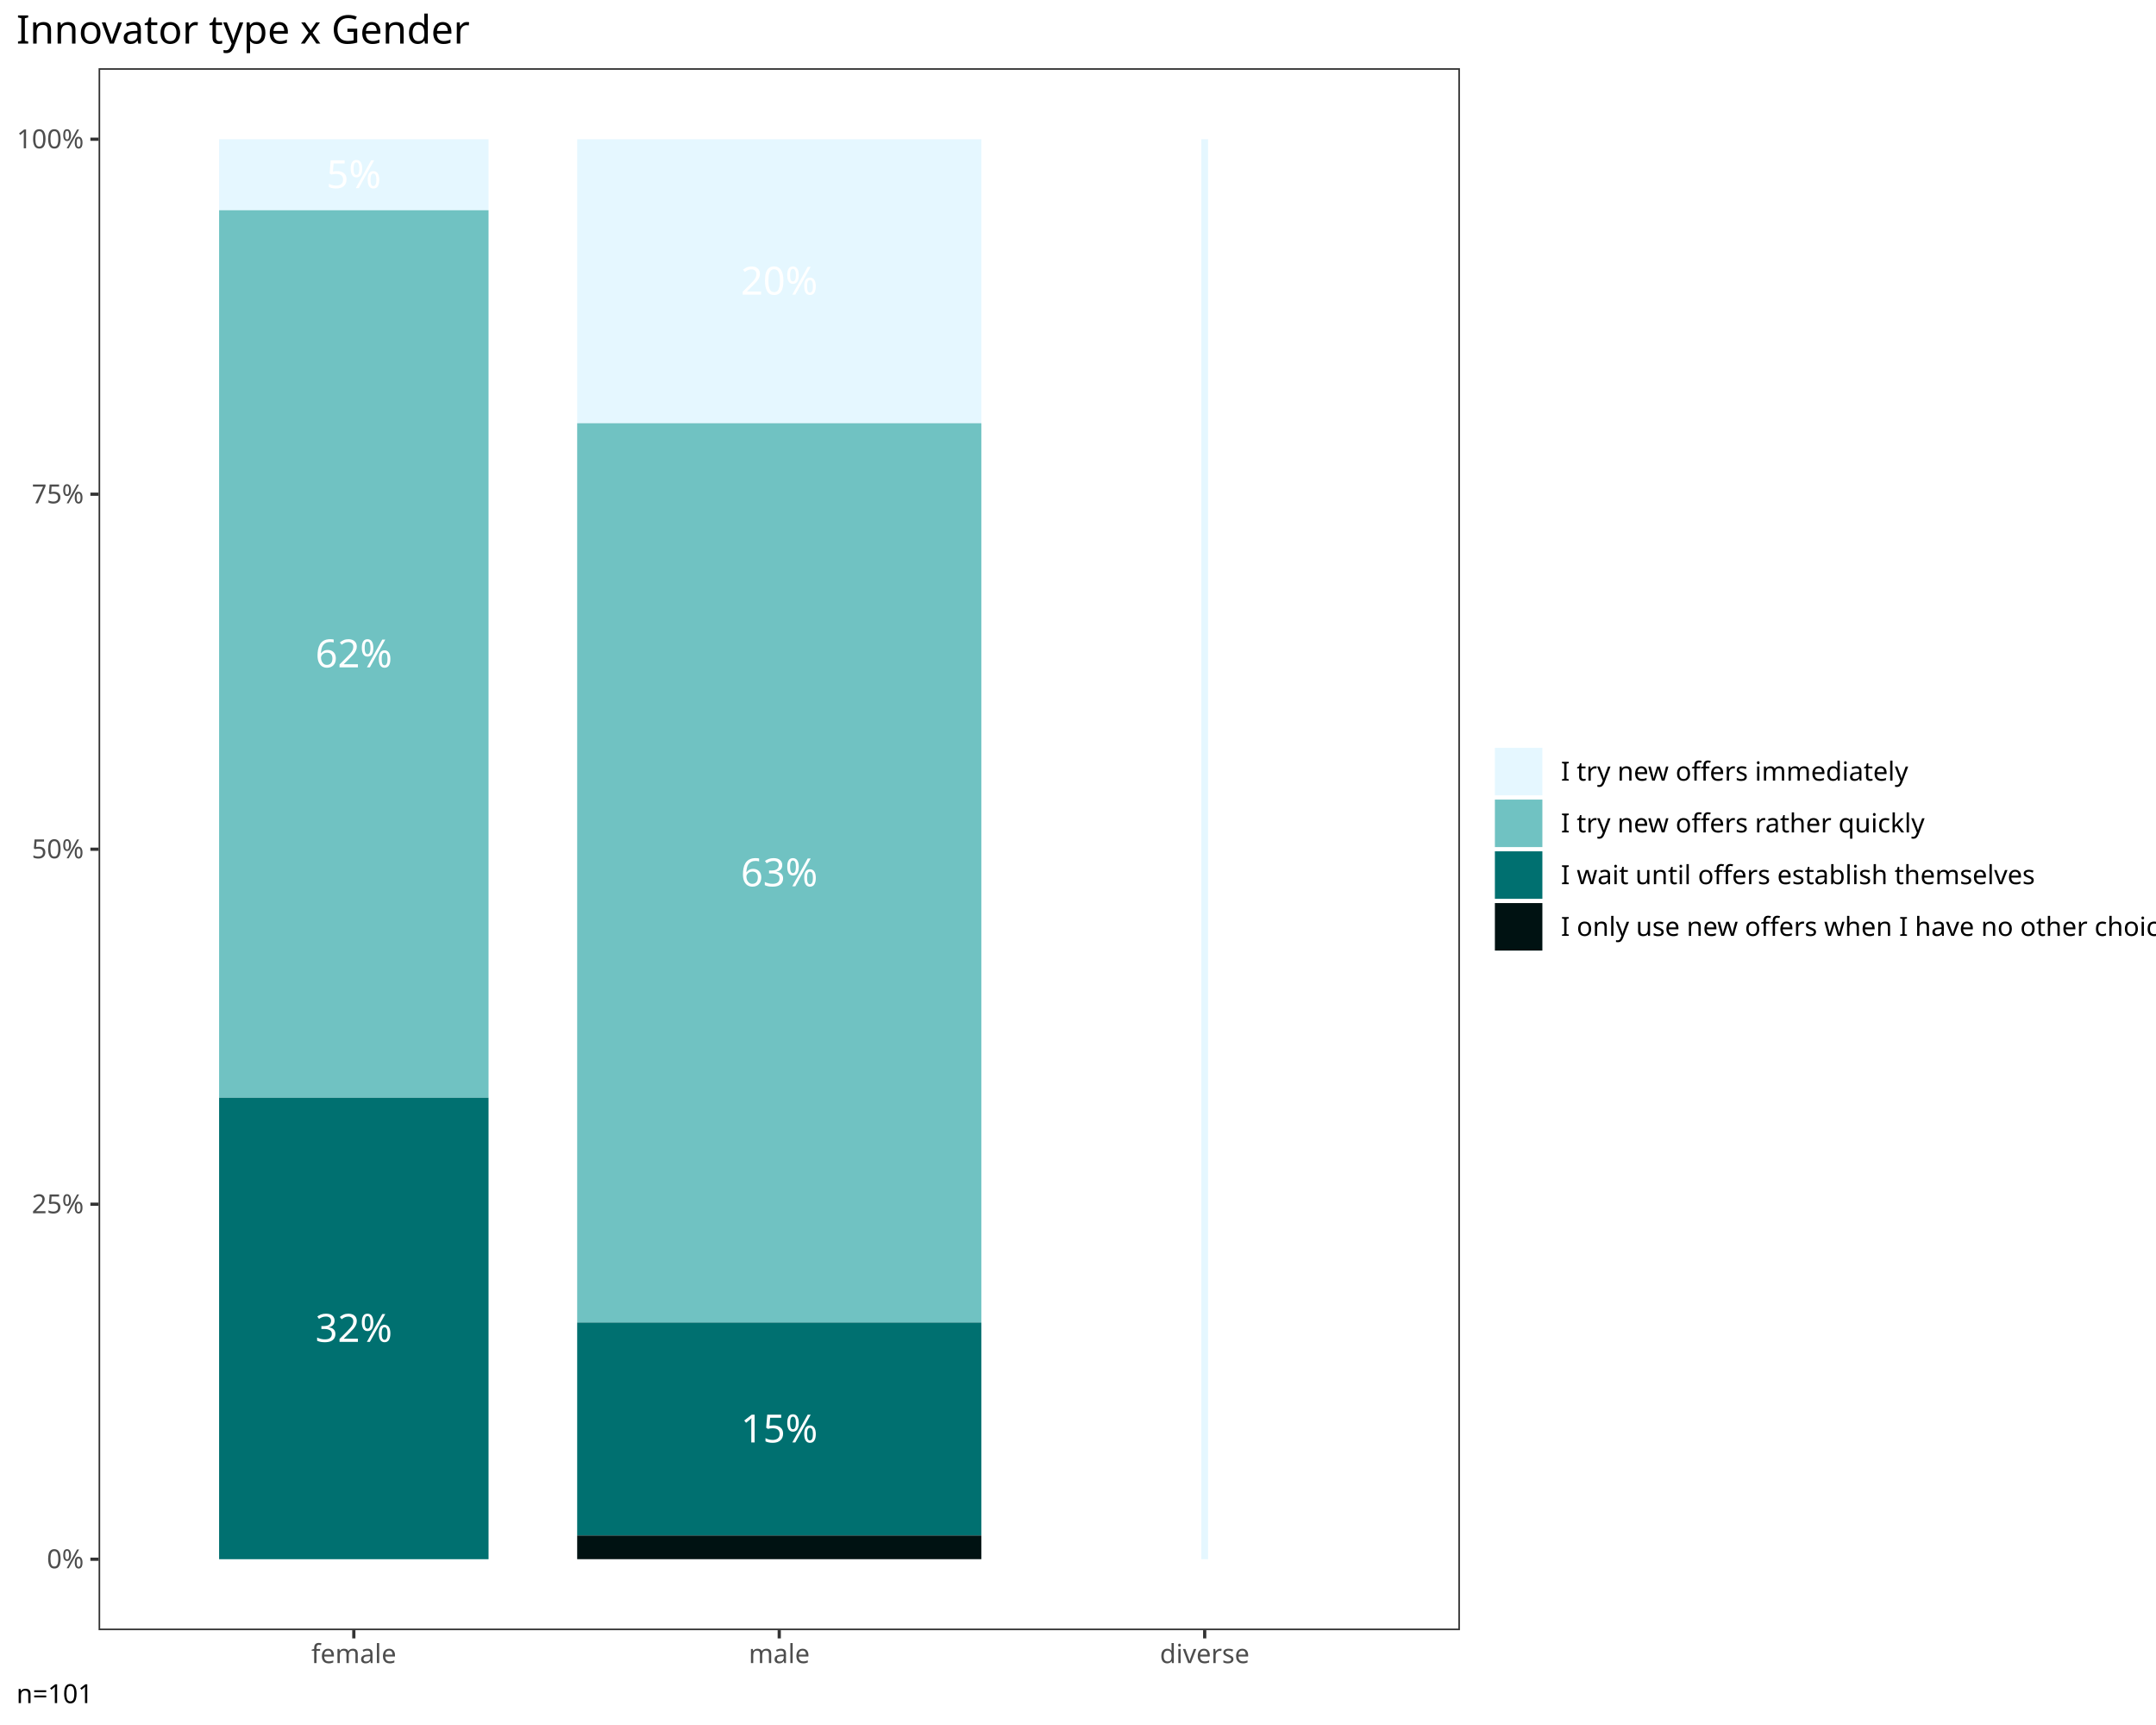
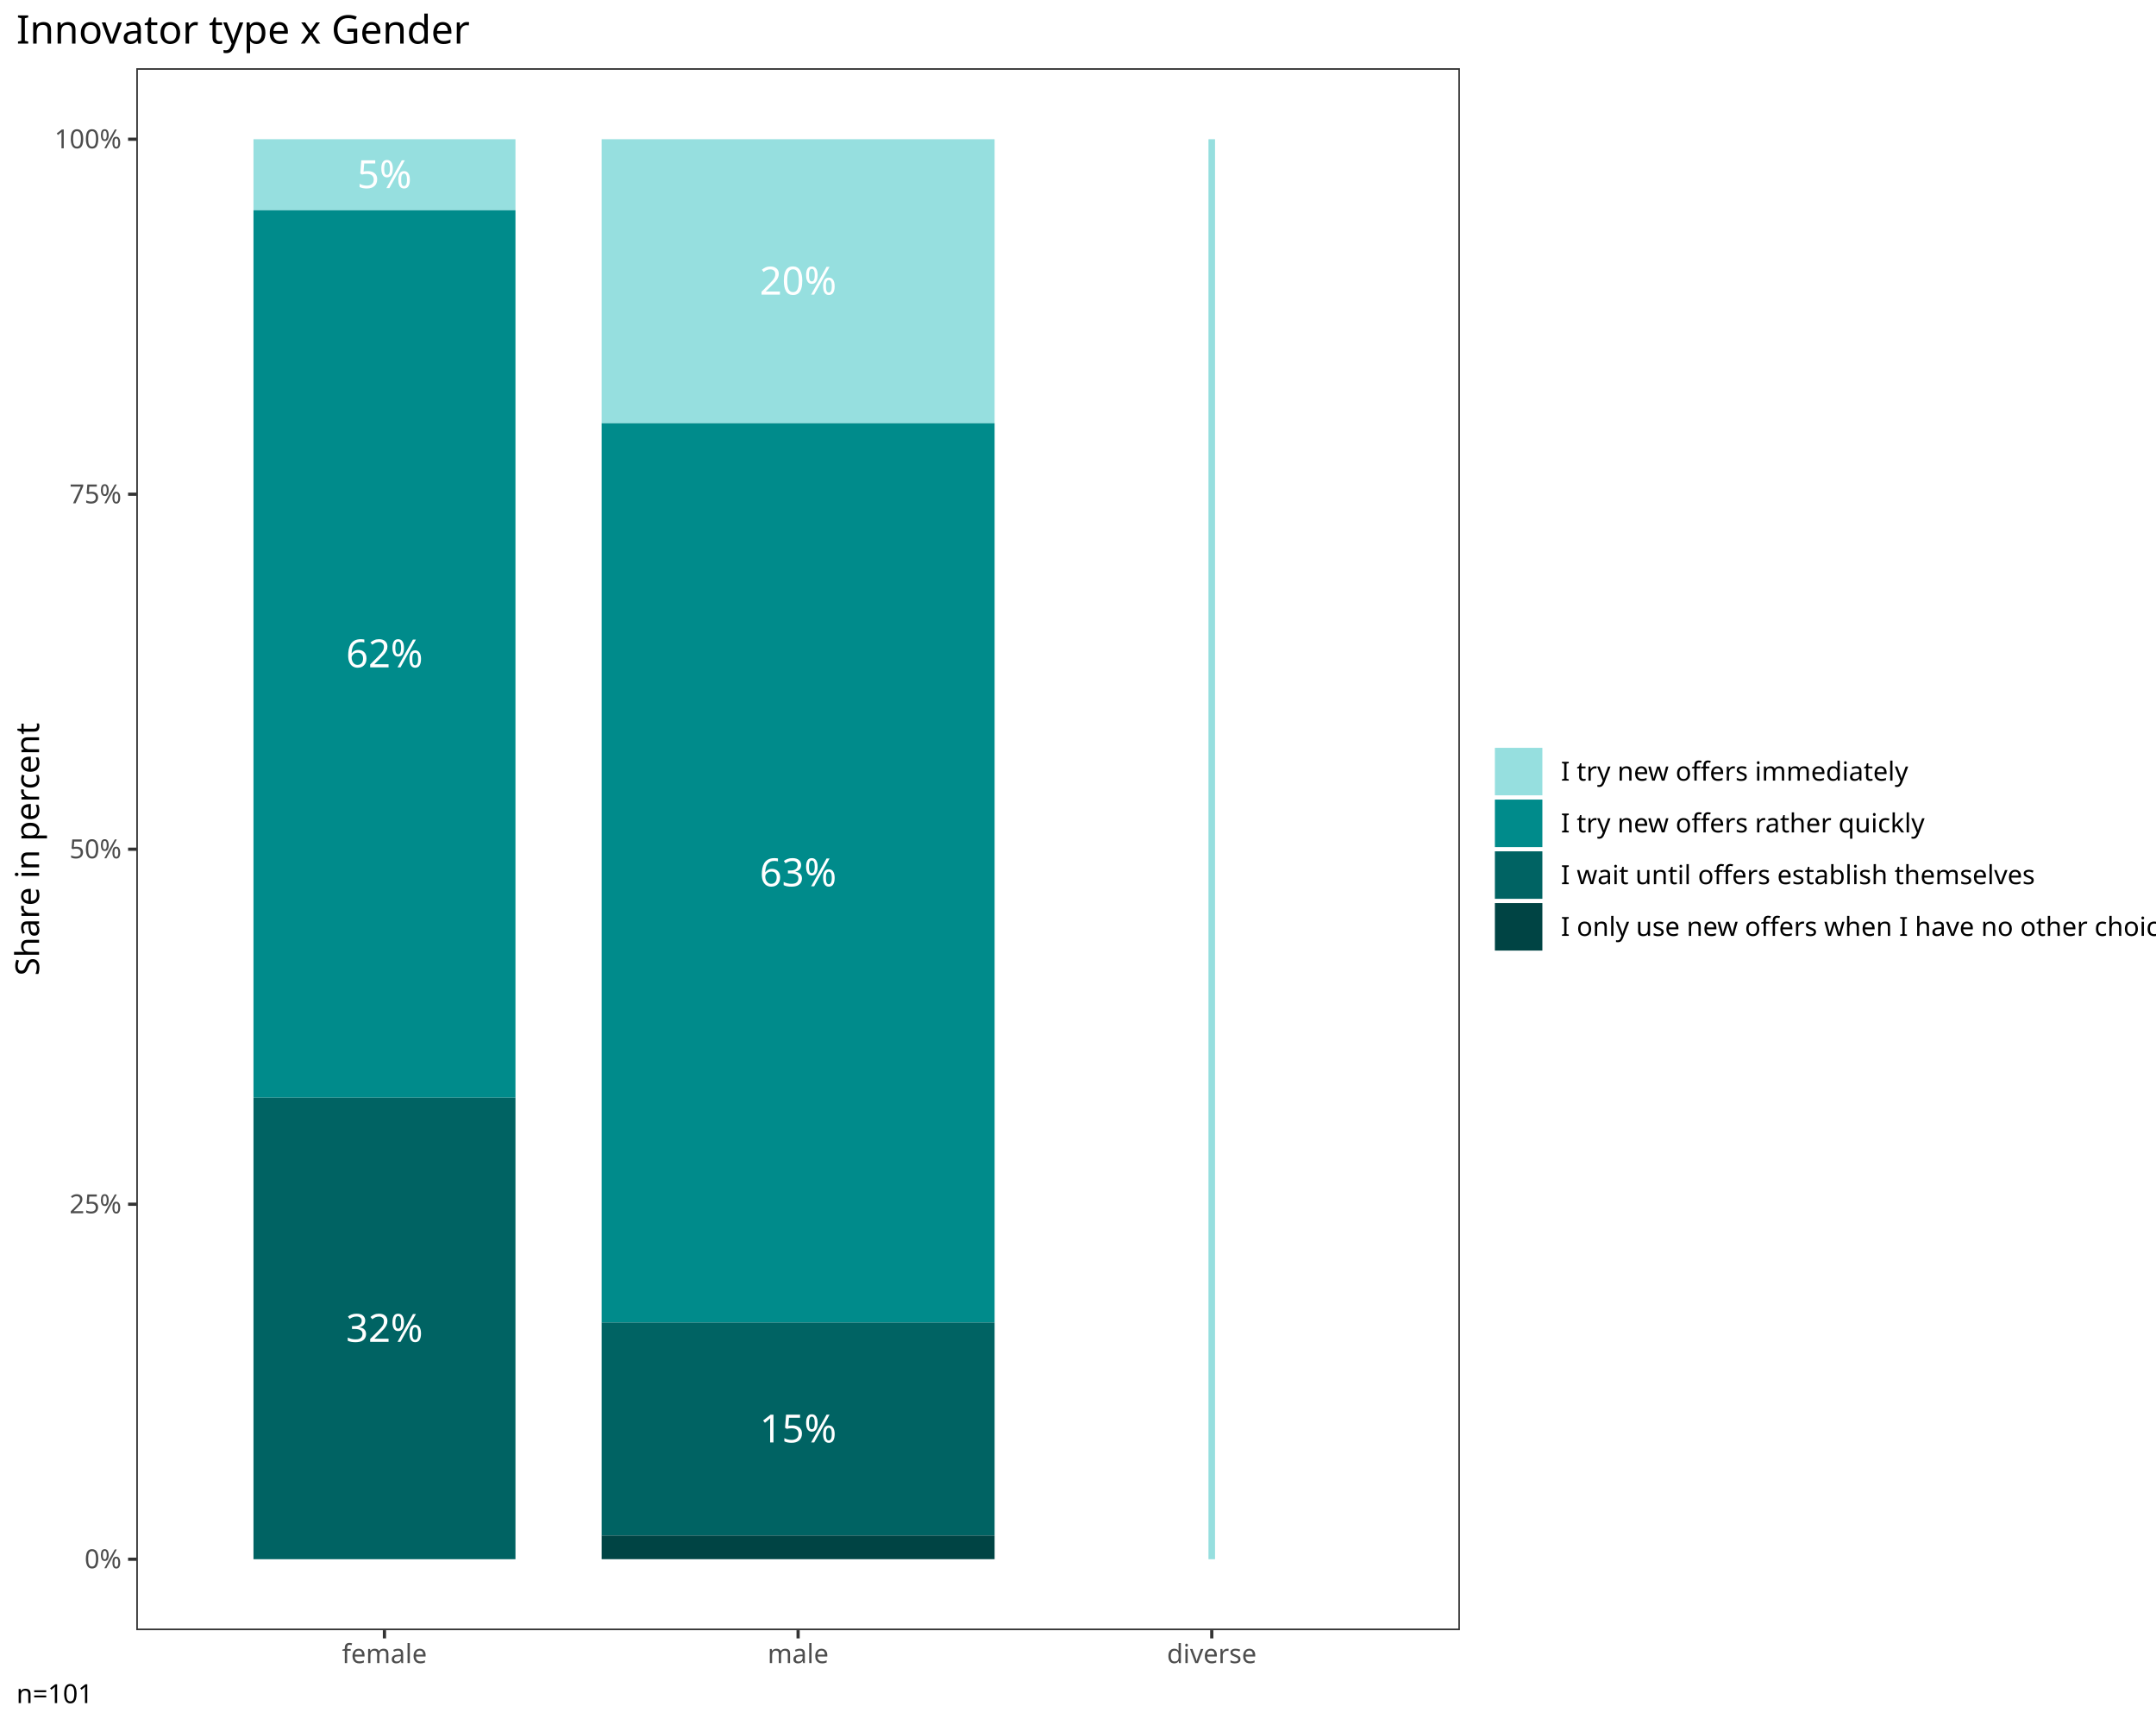
<svg xmlns="http://www.w3.org/2000/svg" class="svglite" data-engine-version="2.0" width="720.00pt" height="576.00pt" viewBox="0 0 720.00 576.00">
  <defs>
    <style type="text/css">
    .svglite line, .svglite polyline, .svglite polygon, .svglite path, .svglite rect, .svglite circle {
      fill: none;
      stroke: #000000;
      stroke-linecap: round;
      stroke-linejoin: round;
      stroke-miterlimit: 10.00;
    }
  </style>
  </defs>
  <rect width="100%" height="100%" style="stroke: none; fill: #FFFFFF;" />
  <defs>
    <clipPath id="cpMC4wMHw3MjAuMDB8MC4wMHw1NzYuMDA=">
      <rect x="0.00" y="0.00" width="720.00" height="576.00" />
    </clipPath>
  </defs>
  <g clip-path="url(#cpMC4wMHw3MjAuMDB8MC4wMHw1NzYuMDA=)">
    <rect x="0.00" y="0.00" width="720.00" height="576.00" style="stroke-width: 1.07; stroke: #FFFFFF; fill: #FFFFFF;" />
  </g>
  <defs>
-     <clipPath id="cpMzIuOTJ8NDg3LjU1fDIyLjc4fDU0NC4zNA==">
-       <rect x="32.92" y="22.78" width="454.63" height="521.56" />
+     <clipPath id="cpNDUuNTF8NDg3LjU1fDIyLjc4fDU0NC4zNA==">
+       <rect x="45.51" y="22.78" width="442.04" height="521.56" />
    </clipPath>
  </defs>
-   <g clip-path="url(#cpMzIuOTJ8NDg3LjU1fDIyLjc4fDU0NC4zNA==)">
-     <rect x="32.92" y="22.78" width="454.63" height="521.56" style="stroke-width: 1.07; stroke: none; fill: #FFFFFF;" />
-     <rect x="73.17" y="46.49" width="89.98" height="23.71" style="stroke-width: 1.07; stroke: none; stroke-linecap: butt; stroke-linejoin: miter; fill: #E5F7FF;" />
-     <rect x="73.17" y="70.20" width="89.98" height="296.34" style="stroke-width: 1.07; stroke: none; stroke-linecap: butt; stroke-linejoin: miter; fill: #70C2C2;" />
-     <rect x="73.17" y="366.54" width="89.98" height="154.10" style="stroke-width: 1.07; stroke: none; stroke-linecap: butt; stroke-linejoin: miter; fill: #007070;" />
-     <rect x="192.75" y="46.49" width="134.97" height="94.83" style="stroke-width: 1.07; stroke: none; stroke-linecap: butt; stroke-linejoin: miter; fill: #E5F7FF;" />
-     <rect x="192.75" y="141.32" width="134.97" height="300.29" style="stroke-width: 1.07; stroke: none; stroke-linecap: butt; stroke-linejoin: miter; fill: #70C2C2;" />
-     <rect x="192.75" y="441.61" width="134.97" height="71.12" style="stroke-width: 1.07; stroke: none; stroke-linecap: butt; stroke-linejoin: miter; fill: #007070;" />
-     <rect x="192.75" y="512.73" width="134.97" height="7.90" style="stroke-width: 1.07; stroke: none; stroke-linecap: butt; stroke-linejoin: miter; fill: #001212;" />
-     <rect x="401.18" y="46.49" width="2.25" height="474.15" style="stroke-width: 1.07; stroke: none; stroke-linecap: butt; stroke-linejoin: miter; fill: #E5F7FF;" />
-     <text x="118.16" y="62.82" text-anchor="middle" style="font-size: 13.00px; fill: #FFFFFF; font-family: sans;" textLength="18.79px" lengthAdjust="spacingAndGlyphs">5%</text>
-     <text x="118.16" y="222.84" text-anchor="middle" style="font-size: 13.00px; fill: #FFFFFF; font-family: sans;" textLength="26.02px" lengthAdjust="spacingAndGlyphs">62%</text>
-     <text x="118.16" y="448.06" text-anchor="middle" style="font-size: 13.00px; fill: #FFFFFF; font-family: sans;" textLength="26.02px" lengthAdjust="spacingAndGlyphs">32%</text>
-     <text x="260.23" y="98.38" text-anchor="middle" style="font-size: 13.00px; fill: #FFFFFF; font-family: sans;" textLength="26.02px" lengthAdjust="spacingAndGlyphs">20%</text>
-     <text x="260.23" y="295.94" text-anchor="middle" style="font-size: 13.00px; fill: #FFFFFF; font-family: sans;" textLength="26.02px" lengthAdjust="spacingAndGlyphs">63%</text>
-     <text x="260.23" y="481.65" text-anchor="middle" style="font-size: 13.00px; fill: #FFFFFF; font-family: sans;" textLength="26.02px" lengthAdjust="spacingAndGlyphs">15%</text>
-     <rect x="32.92" y="22.78" width="454.63" height="521.56" style="stroke-width: 1.07; stroke: #333333;" />
+   <g clip-path="url(#cpNDUuNTF8NDg3LjU1fDIyLjc4fDU0NC4zNA==)">
+     <rect x="45.51" y="22.78" width="442.04" height="521.56" style="stroke-width: 1.07; stroke: none; fill: #FFFFFF;" />
+     <rect x="84.65" y="46.49" width="87.49" height="23.71" style="stroke-width: 1.07; stroke: none; stroke-linecap: butt; stroke-linejoin: miter; fill: #96DFDF;" />
+     <rect x="84.65" y="70.20" width="87.49" height="296.34" style="stroke-width: 1.07; stroke: none; stroke-linecap: butt; stroke-linejoin: miter; fill: #008B8B;" />
+     <rect x="84.65" y="366.54" width="87.49" height="154.10" style="stroke-width: 1.07; stroke: none; stroke-linecap: butt; stroke-linejoin: miter; fill: #006363;" />
+     <rect x="200.92" y="46.49" width="131.23" height="94.83" style="stroke-width: 1.07; stroke: none; stroke-linecap: butt; stroke-linejoin: miter; fill: #96DFDF;" />
+     <rect x="200.92" y="141.32" width="131.23" height="300.29" style="stroke-width: 1.07; stroke: none; stroke-linecap: butt; stroke-linejoin: miter; fill: #008B8B;" />
+     <rect x="200.92" y="441.61" width="131.23" height="71.12" style="stroke-width: 1.07; stroke: none; stroke-linecap: butt; stroke-linejoin: miter; fill: #006363;" />
+     <rect x="200.92" y="512.73" width="131.23" height="7.90" style="stroke-width: 1.07; stroke: none; stroke-linecap: butt; stroke-linejoin: miter; fill: #004444;" />
+     <rect x="403.57" y="46.49" width="2.19" height="474.15" style="stroke-width: 1.07; stroke: none; stroke-linecap: butt; stroke-linejoin: miter; fill: #96DFDF;" />
+     <text x="128.39" y="62.82" text-anchor="middle" style="font-size: 13.00px; fill: #FFFFFF; font-family: sans;" textLength="18.79px" lengthAdjust="spacingAndGlyphs">5%</text>
+     <text x="128.39" y="222.84" text-anchor="middle" style="font-size: 13.00px; fill: #FFFFFF; font-family: sans;" textLength="26.02px" lengthAdjust="spacingAndGlyphs">62%</text>
+     <text x="128.39" y="448.06" text-anchor="middle" style="font-size: 13.00px; fill: #FFFFFF; font-family: sans;" textLength="26.02px" lengthAdjust="spacingAndGlyphs">32%</text>
+     <text x="266.53" y="98.38" text-anchor="middle" style="font-size: 13.00px; fill: #FFFFFF; font-family: sans;" textLength="26.02px" lengthAdjust="spacingAndGlyphs">20%</text>
+     <text x="266.53" y="295.94" text-anchor="middle" style="font-size: 13.00px; fill: #FFFFFF; font-family: sans;" textLength="26.02px" lengthAdjust="spacingAndGlyphs">63%</text>
+     <text x="266.53" y="481.65" text-anchor="middle" style="font-size: 13.00px; fill: #FFFFFF; font-family: sans;" textLength="26.02px" lengthAdjust="spacingAndGlyphs">15%</text>
+     <rect x="45.51" y="22.78" width="442.04" height="521.56" style="stroke-width: 1.07; stroke: #333333;" />
  </g>
  <g clip-path="url(#cpMC4wMHw3MjAuMDB8MC4wMHw1NzYuMDA=)">
-     <text x="27.99" y="523.66" text-anchor="end" style="font-size: 8.80px; fill: #4D4D4D; font-family: sans;" textLength="12.72px" lengthAdjust="spacingAndGlyphs">0%</text>
-     <text x="27.99" y="405.13" text-anchor="end" style="font-size: 8.80px; fill: #4D4D4D; font-family: sans;" textLength="17.61px" lengthAdjust="spacingAndGlyphs">25%</text>
-     <text x="27.99" y="286.59" text-anchor="end" style="font-size: 8.80px; fill: #4D4D4D; font-family: sans;" textLength="17.61px" lengthAdjust="spacingAndGlyphs">50%</text>
-     <text x="27.99" y="168.06" text-anchor="end" style="font-size: 8.80px; fill: #4D4D4D; font-family: sans;" textLength="17.61px" lengthAdjust="spacingAndGlyphs">75%</text>
-     <text x="27.99" y="49.52" text-anchor="end" style="font-size: 8.80px; fill: #4D4D4D; font-family: sans;" textLength="22.51px" lengthAdjust="spacingAndGlyphs">100%</text>
-     <polyline points="30.18,520.64 32.92,520.64 " style="stroke-width: 1.07; stroke: #333333; stroke-linecap: butt;" />
-     <polyline points="30.18,402.10 32.92,402.10 " style="stroke-width: 1.07; stroke: #333333; stroke-linecap: butt;" />
-     <polyline points="30.18,283.56 32.92,283.56 " style="stroke-width: 1.07; stroke: #333333; stroke-linecap: butt;" />
-     <polyline points="30.18,165.03 32.92,165.03 " style="stroke-width: 1.07; stroke: #333333; stroke-linecap: butt;" />
-     <polyline points="30.18,46.49 32.92,46.49 " style="stroke-width: 1.07; stroke: #333333; stroke-linecap: butt;" />
-     <polyline points="118.16,547.08 118.16,544.34 " style="stroke-width: 1.07; stroke: #333333; stroke-linecap: butt;" />
-     <polyline points="260.23,547.08 260.23,544.34 " style="stroke-width: 1.07; stroke: #333333; stroke-linecap: butt;" />
-     <polyline points="402.31,547.08 402.31,544.34 " style="stroke-width: 1.07; stroke: #333333; stroke-linecap: butt;" />
-     <text x="118.16" y="555.33" text-anchor="middle" style="font-size: 8.80px; fill: #4D4D4D; font-family: sans;" textLength="26.42px" lengthAdjust="spacingAndGlyphs">female</text>
-     <text x="260.23" y="555.33" text-anchor="middle" style="font-size: 8.80px; fill: #4D4D4D; font-family: sans;" textLength="19.08px" lengthAdjust="spacingAndGlyphs">male</text>
-     <text x="402.31" y="555.33" text-anchor="middle" style="font-size: 8.80px; fill: #4D4D4D; font-family: sans;" textLength="28.37px" lengthAdjust="spacingAndGlyphs">diverse</text>
+     <text x="40.58" y="523.66" text-anchor="end" style="font-size: 8.80px; fill: #4D4D4D; font-family: sans;" textLength="12.72px" lengthAdjust="spacingAndGlyphs">0%</text>
+     <text x="40.58" y="405.13" text-anchor="end" style="font-size: 8.80px; fill: #4D4D4D; font-family: sans;" textLength="17.61px" lengthAdjust="spacingAndGlyphs">25%</text>
+     <text x="40.58" y="286.59" text-anchor="end" style="font-size: 8.80px; fill: #4D4D4D; font-family: sans;" textLength="17.61px" lengthAdjust="spacingAndGlyphs">50%</text>
+     <text x="40.58" y="168.06" text-anchor="end" style="font-size: 8.80px; fill: #4D4D4D; font-family: sans;" textLength="17.61px" lengthAdjust="spacingAndGlyphs">75%</text>
+     <text x="40.58" y="49.52" text-anchor="end" style="font-size: 8.80px; fill: #4D4D4D; font-family: sans;" textLength="22.51px" lengthAdjust="spacingAndGlyphs">100%</text>
+     <polyline points="42.77,520.64 45.51,520.64 " style="stroke-width: 1.07; stroke: #333333; stroke-linecap: butt;" />
+     <polyline points="42.77,402.10 45.51,402.10 " style="stroke-width: 1.07; stroke: #333333; stroke-linecap: butt;" />
+     <polyline points="42.77,283.56 45.51,283.56 " style="stroke-width: 1.07; stroke: #333333; stroke-linecap: butt;" />
+     <polyline points="42.77,165.03 45.51,165.03 " style="stroke-width: 1.07; stroke: #333333; stroke-linecap: butt;" />
+     <polyline points="42.77,46.49 45.51,46.49 " style="stroke-width: 1.07; stroke: #333333; stroke-linecap: butt;" />
+     <polyline points="128.39,547.08 128.39,544.34 " style="stroke-width: 1.07; stroke: #333333; stroke-linecap: butt;" />
+     <polyline points="266.53,547.08 266.53,544.34 " style="stroke-width: 1.07; stroke: #333333; stroke-linecap: butt;" />
+     <polyline points="404.67,547.08 404.67,544.34 " style="stroke-width: 1.07; stroke: #333333; stroke-linecap: butt;" />
+     <text x="128.39" y="555.33" text-anchor="middle" style="font-size: 8.80px; fill: #4D4D4D; font-family: sans;" textLength="26.42px" lengthAdjust="spacingAndGlyphs">female</text>
+     <text x="266.53" y="555.33" text-anchor="middle" style="font-size: 8.80px; fill: #4D4D4D; font-family: sans;" textLength="19.08px" lengthAdjust="spacingAndGlyphs">male</text>
+     <text x="404.67" y="555.33" text-anchor="middle" style="font-size: 8.80px; fill: #4D4D4D; font-family: sans;" textLength="28.37px" lengthAdjust="spacingAndGlyphs">diverse</text>
+     <text transform="translate(13.05,283.56) rotate(-90)" text-anchor="middle" style="font-size: 11.00px; font-family: sans;" textLength="80.72px" lengthAdjust="spacingAndGlyphs">Share in percent</text>
    <rect x="498.51" y="249.00" width="216.01" height="69.12" style="stroke-width: 1.07; stroke: none; fill: #FFFFFF;" />
    <rect x="498.51" y="249.00" width="17.28" height="17.28" style="stroke-width: 1.07; stroke: none; fill: #FFFFFF;" />
-     <rect x="499.22" y="249.71" width="15.86" height="15.86" style="stroke-width: 1.07; stroke: none; stroke-linecap: butt; stroke-linejoin: miter; fill: #E5F7FF;" />
+     <rect x="499.22" y="249.71" width="15.86" height="15.86" style="stroke-width: 1.07; stroke: none; stroke-linecap: butt; stroke-linejoin: miter; fill: #96DFDF;" />
    <rect x="498.51" y="266.28" width="17.28" height="17.28" style="stroke-width: 1.07; stroke: none; fill: #FFFFFF;" />
-     <rect x="499.22" y="266.99" width="15.86" height="15.86" style="stroke-width: 1.07; stroke: none; stroke-linecap: butt; stroke-linejoin: miter; fill: #70C2C2;" />
+     <rect x="499.22" y="266.99" width="15.86" height="15.86" style="stroke-width: 1.07; stroke: none; stroke-linecap: butt; stroke-linejoin: miter; fill: #008B8B;" />
    <rect x="498.51" y="283.56" width="17.28" height="17.28" style="stroke-width: 1.07; stroke: none; fill: #FFFFFF;" />
-     <rect x="499.22" y="284.27" width="15.86" height="15.86" style="stroke-width: 1.07; stroke: none; stroke-linecap: butt; stroke-linejoin: miter; fill: #007070;" />
+     <rect x="499.22" y="284.27" width="15.86" height="15.86" style="stroke-width: 1.07; stroke: none; stroke-linecap: butt; stroke-linejoin: miter; fill: #006363;" />
    <rect x="498.51" y="300.84" width="17.28" height="17.28" style="stroke-width: 1.07; stroke: none; fill: #FFFFFF;" />
-     <rect x="499.22" y="301.55" width="15.86" height="15.86" style="stroke-width: 1.07; stroke: none; stroke-linecap: butt; stroke-linejoin: miter; fill: #001212;" />
+     <rect x="499.22" y="301.55" width="15.86" height="15.86" style="stroke-width: 1.07; stroke: none; stroke-linecap: butt; stroke-linejoin: miter; fill: #004444;" />
    <text x="521.27" y="260.67" style="font-size: 8.80px; font-family: sans;" textLength="107.12px" lengthAdjust="spacingAndGlyphs">I try new offers immediately</text>
    <text x="521.27" y="277.95" style="font-size: 8.80px; font-family: sans;" textLength="112.50px" lengthAdjust="spacingAndGlyphs">I try new offers rather quickly</text>
    <text x="521.27" y="295.23" style="font-size: 8.80px; font-family: sans;" textLength="147.73px" lengthAdjust="spacingAndGlyphs">I wait until offers establish themselves</text>
    <text x="521.27" y="312.51" style="font-size: 8.80px; font-family: sans;" textLength="193.25px" lengthAdjust="spacingAndGlyphs">I only use new offers when I have no other choice</text>
    <text x="5.48" y="14.56" style="font-size: 13.20px; font-family: sans;" textLength="141.64px" lengthAdjust="spacingAndGlyphs">Innovator type x Gender</text>
    <text x="5.48" y="568.69" style="font-size: 8.80px; font-family: sans;" textLength="24.72px" lengthAdjust="spacingAndGlyphs">n=101</text>
  </g>
</svg>
